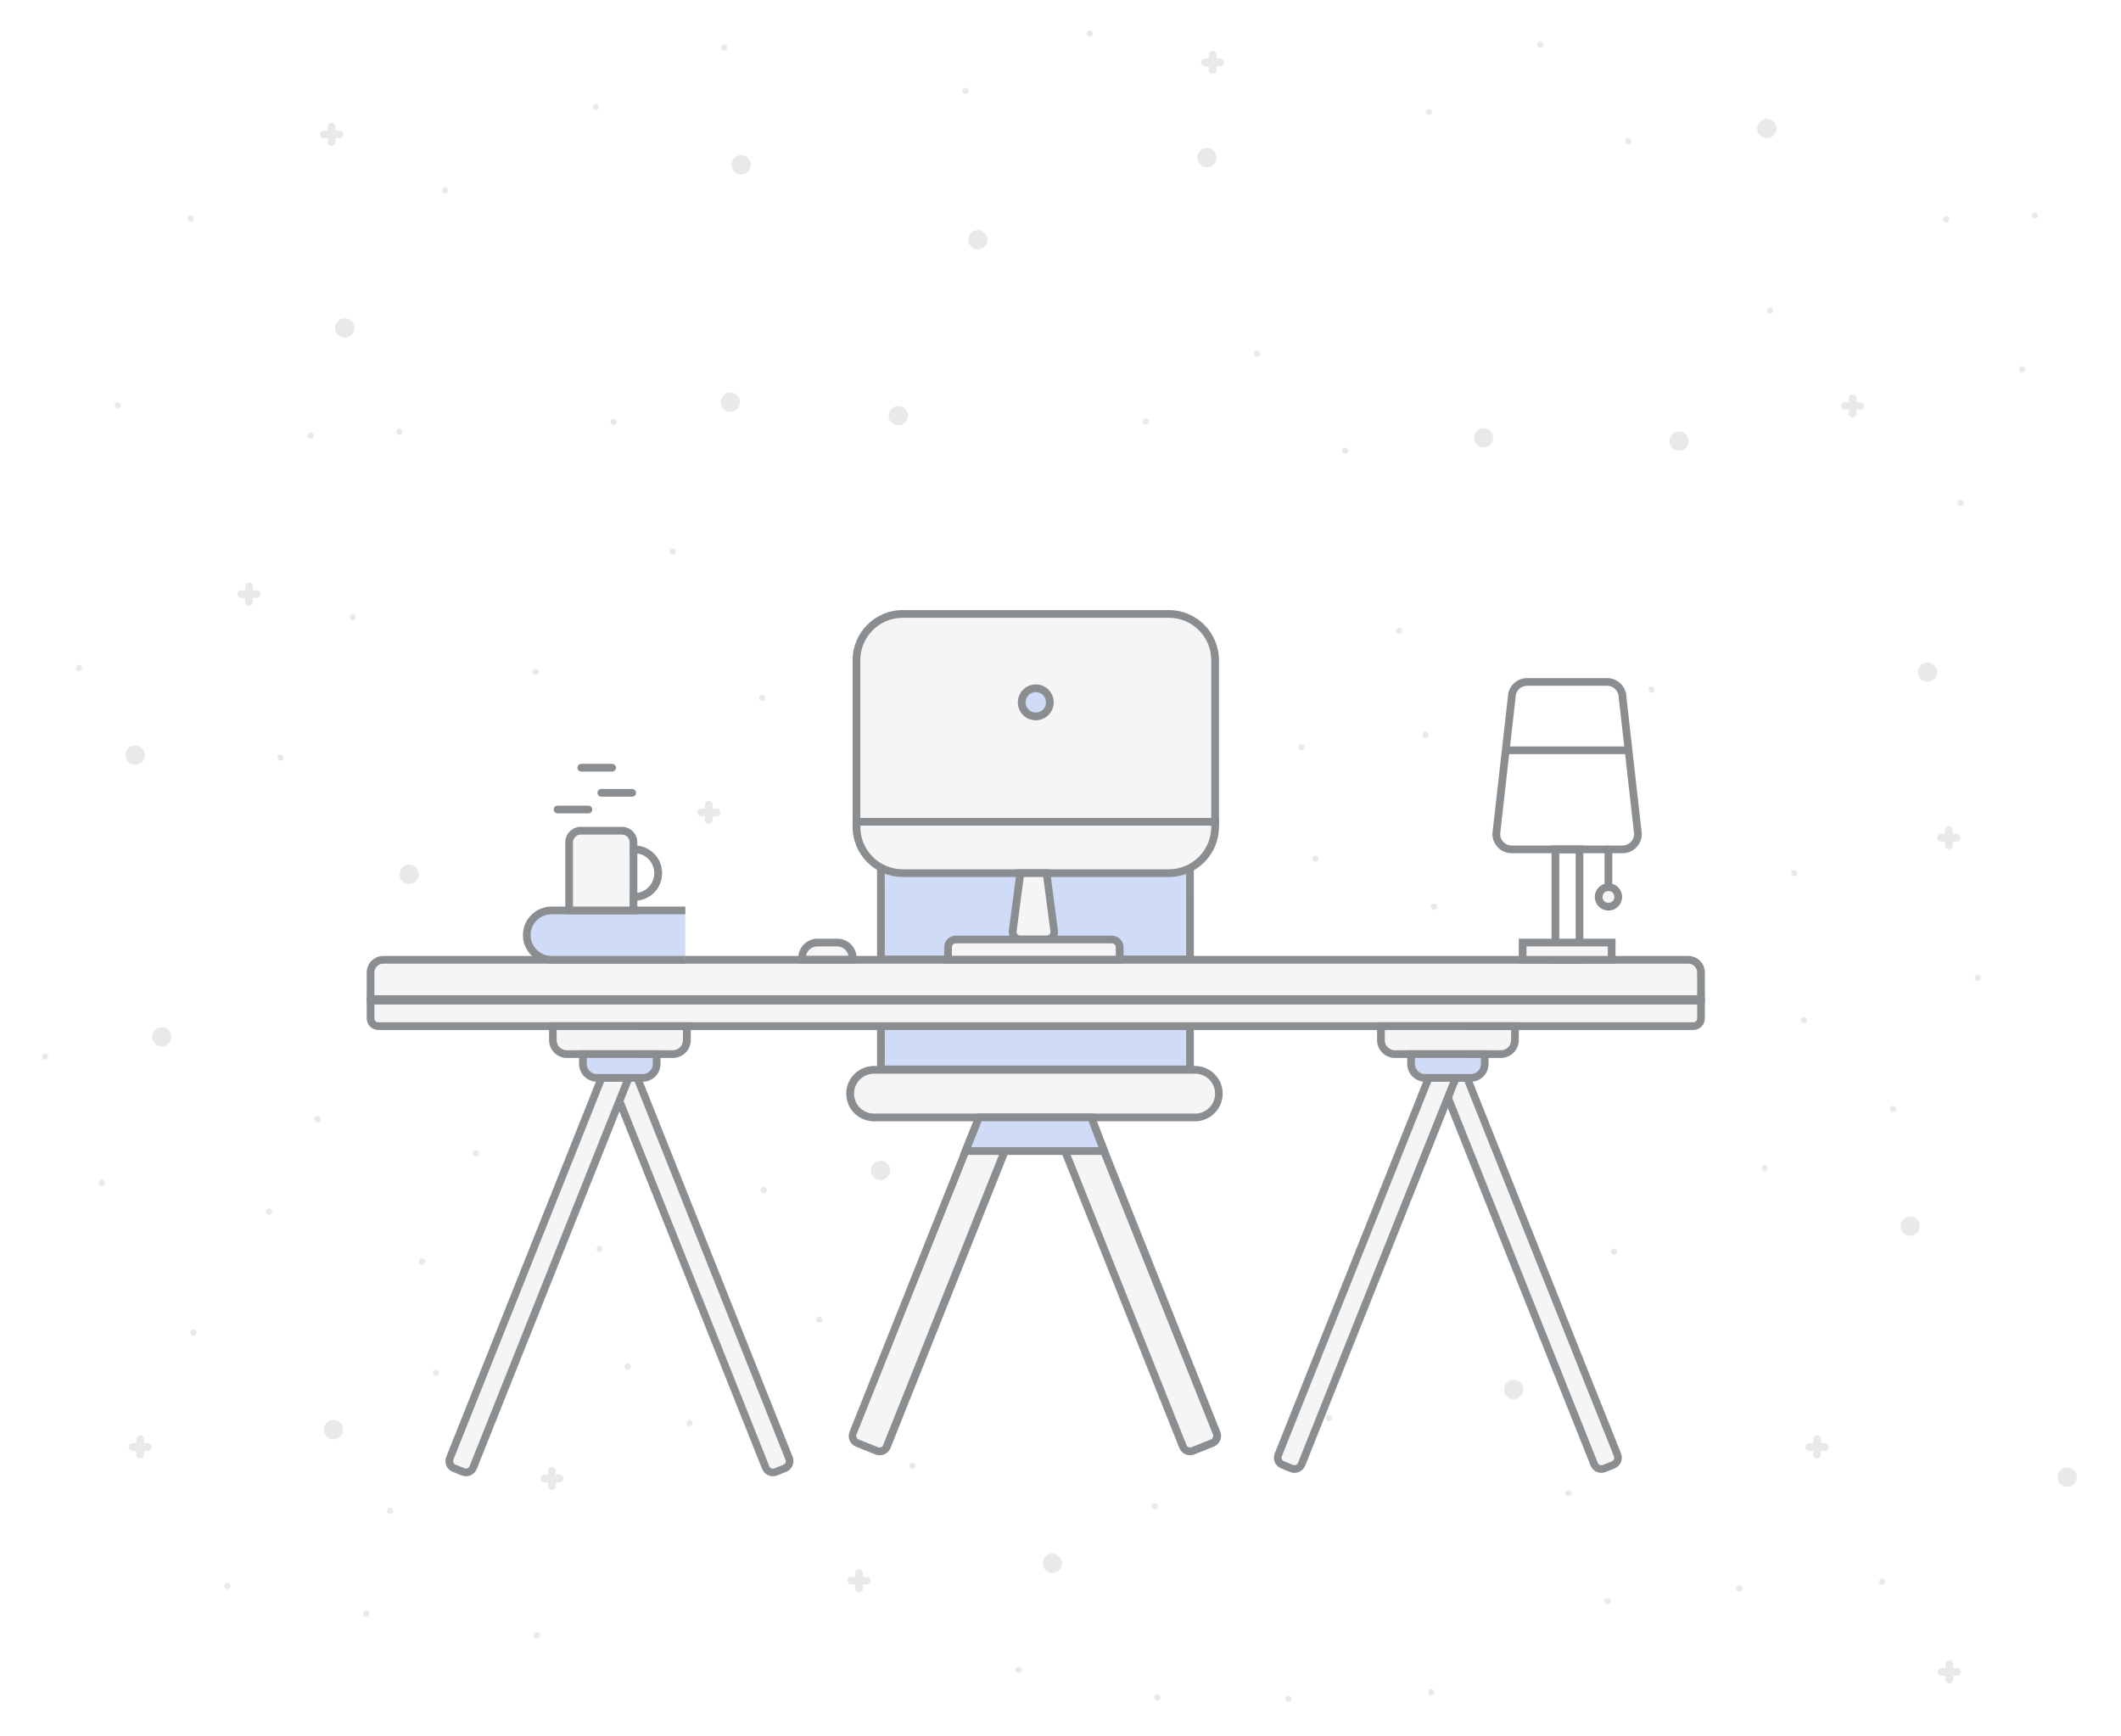
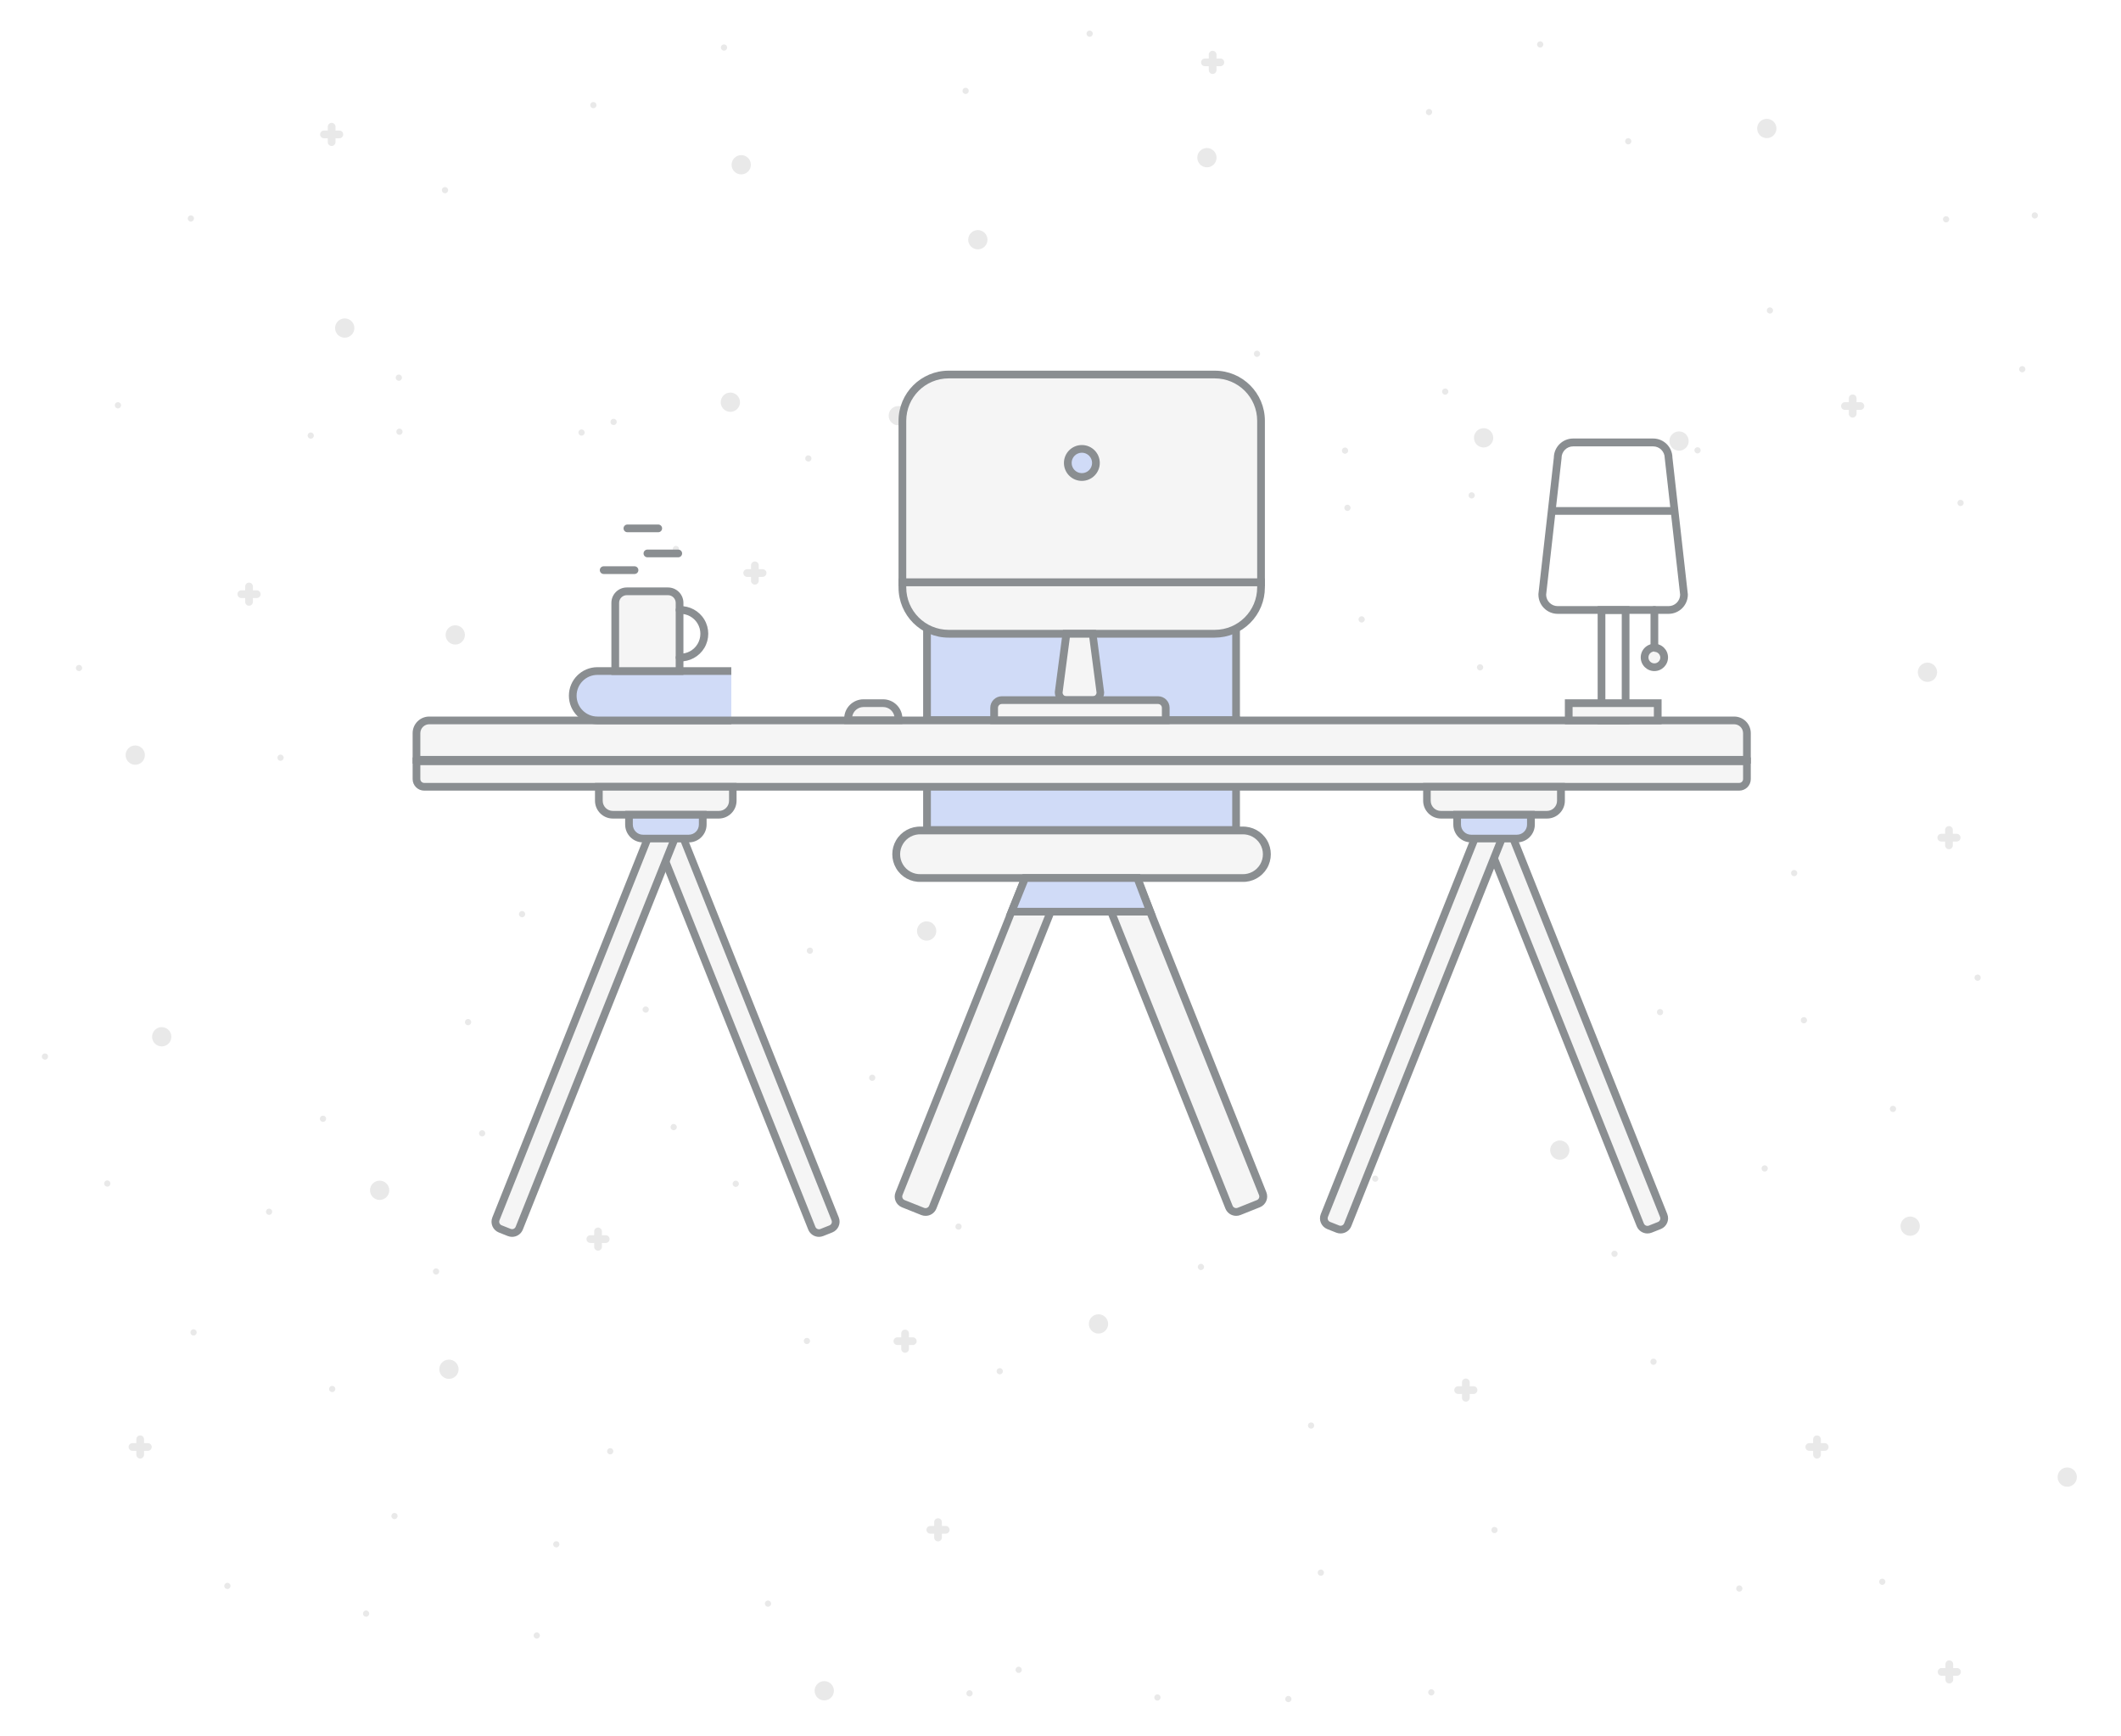
<svg xmlns="http://www.w3.org/2000/svg" id="Layer_1" data-name="Layer 1" viewBox="0 0 550 450">
  <defs>
    <style>.cls-1{fill:#e9e9e9;}.cls-2{fill:#d0dbf7;}.cls-3{fill:#8a8e91;}.cls-4{fill:#f5f5f5;}</style>
  </defs>
-   <circle class="cls-1" cx="392.52" cy="360.28" r="2.5" />
  <circle class="cls-1" cx="495.33" cy="317.93" r="2.5" />
  <circle class="cls-1" cx="536.06" cy="382.99" r="2.5" />
-   <circle class="cls-1" cx="352.61" cy="331.87" r="0.81" />
-   <circle class="cls-1" cx="406.71" cy="387.16" r="0.81" />
-   <circle class="cls-1" cx="344.66" cy="367.68" r="0.81" />
-   <circle class="cls-1" cx="416.82" cy="415.15" r="0.81" />
  <circle class="cls-1" cx="371.15" cy="438.8" r="0.81" />
  <circle class="cls-1" cx="490.87" cy="287.54" r="0.81" transform="translate(-73.72 357.34) rotate(-37.41)" />
  <circle class="cls-1" cx="467.78" cy="264.55" r="0.81" transform="translate(-64.51 338.58) rotate(-37.41)" />
  <circle class="cls-1" cx="465.24" cy="226.4" r="0.81" transform="translate(-41.84 329.19) rotate(-37.41)" />
  <circle class="cls-1" cx="512.82" cy="253.51" r="0.81" transform="translate(-48.53 363.67) rotate(-37.41)" />
  <circle class="cls-1" cx="457.6" cy="302.98" r="0.81" transform="translate(-89.94 340.3) rotate(-37.41)" />
-   <circle class="cls-1" cx="418.52" cy="324.52" r="0.81" transform="translate(-111.07 320.99) rotate(-37.41)" />
-   <path class="cls-1" d="M391.13,309.07h-1v-1a1,1,0,0,0-2,0v1h-1a1,1,0,0,0,0,2h1v1a1,1,0,1,0,2,0v-1h1a1,1,0,1,0,0-2Z" />
  <path class="cls-1" d="M507.48,432.5h-1v-1a1,1,0,0,0-2,0v1h-1a1,1,0,1,0,0,2h1v1a1,1,0,0,0,2,0v-1h1a1,1,0,0,0,0-2Z" />
-   <circle class="cls-1" cx="86.51" cy="370.69" r="2.5" transform="translate(-8.02 1.96) rotate(-1.24)" />
  <circle class="cls-1" cx="41.95" cy="268.82" r="2.5" transform="translate(-5.82 0.97) rotate(-1.24)" />
-   <circle class="cls-1" cx="106.11" cy="226.69" r="2.5" transform="translate(-4.89 2.35) rotate(-1.24)" />
  <circle class="cls-1" cx="58.98" cy="411.2" r="0.81" transform="translate(-8.9 1.38) rotate(-1.24)" />
-   <circle class="cls-1" cx="113.08" cy="355.92" r="0.81" transform="translate(-7.69 2.54) rotate(-1.24)" />
-   <circle class="cls-1" cx="109.44" cy="327.09" r="0.81" transform="translate(-7.07 2.45) rotate(-1.24)" />
  <circle class="cls-1" cx="94.95" cy="418.38" r="0.81" transform="translate(-9.05 2.16) rotate(-1.24)" />
-   <circle class="cls-1" cx="101.14" cy="391.74" r="0.81" transform="translate(-8.47 2.29) rotate(-1.24)" />
-   <circle class="cls-1" cx="162.76" cy="354.3" r="0.81" transform="translate(-7.65 3.61) rotate(-1.24)" />
-   <circle class="cls-1" cx="178.85" cy="369" r="0.81" transform="translate(-7.96 3.97) rotate(-1.24)" />
-   <circle class="cls-1" cx="155.5" cy="323.82" r="0.81" transform="translate(-6.99 3.45) rotate(-1.24)" />
  <circle class="cls-1" cx="139.21" cy="424.05" r="0.81" transform="translate(-9.16 3.12) rotate(-1.24)" />
  <circle class="cls-1" cx="11.66" cy="273.94" r="0.81" transform="translate(-168.54 67.29) rotate(-38.65)" />
-   <circle class="cls-1" cx="27.82" cy="306.87" r="0.81" transform="matrix(0.78, -0.62, 0.62, 0.78, -185.57, 84.59)" />
+   <circle class="cls-1" cx="27.82" cy="306.87" r="0.81" transform="translate(-185.57 84.59) rotate(-38.65)" />
  <circle class="cls-1" cx="50.2" cy="345.47" r="0.81" transform="translate(-204.78 107.02) rotate(-38.65)" />
  <path class="cls-1" d="M35.35,373.18l0,1-1,0a1,1,0,1,0,0,2l1,0,0,1a1,1,0,0,0,2,0l0-1,1,0a1,1,0,0,0,0-2l-1,0,0-1a1,1,0,0,0-2,0Z" />
-   <path class="cls-1" d="M142.12,381.35l0,1-1,0a1,1,0,1,0,0,2l1,0,0,1a1,1,0,1,0,2,0l0-1,1,0a1,1,0,1,0,0-2l-1,0,0-1a1,1,0,0,0-2,0Z" />
-   <circle class="cls-1" cx="233.97" cy="206.16" r="2.5" transform="translate(-4.42 5.12) rotate(-1.24)" />
  <circle class="cls-1" cx="189.4" cy="104.28" r="2.5" transform="translate(-2.22 4.13) rotate(-1.24)" />
  <circle class="cls-1" cx="253.57" cy="62.15" r="2.5" transform="translate(-1.29 5.51) rotate(-1.24)" />
-   <circle class="cls-1" cx="260.54" cy="191.39" r="0.81" transform="translate(-4.09 5.7) rotate(-1.24)" />
-   <circle class="cls-1" cx="242.4" cy="253.84" r="0.81" transform="translate(-5.45 5.32) rotate(-1.24)" />
-   <circle class="cls-1" cx="262.03" cy="214.36" r="0.81" transform="translate(-4.59 5.73) rotate(-1.24)" />
-   <circle class="cls-1" cx="286.66" cy="259.51" r="0.81" transform="translate(-5.56 6.28) rotate(-1.24)" />
  <circle class="cls-1" cx="159.12" cy="109.4" r="0.81" transform="translate(-33.48 123.34) rotate(-38.65)" />
-   <circle class="cls-1" cx="175.27" cy="142.34" r="0.81" transform="matrix(0.78, -0.62, 0.62, 0.78, -50.51, 140.65)" />
-   <circle class="cls-1" cx="197.66" cy="180.94" r="0.81" transform="translate(-69.72 163.08) rotate(-38.65)" />
-   <path class="cls-1" d="M182.8,208.65l0,1-1,0a1,1,0,1,0,0,2l1,0,0,1a1,1,0,1,0,2,0l0-1,1,0a1,1,0,0,0,0-2l-1,0,0-1a1,1,0,0,0-2,0Z" />
-   <path class="cls-1" d="M289.58,216.81l0,1-1,0a1,1,0,1,0,0,2l1,0,0,1a1,1,0,0,0,2,0l0-1,1,0a1,1,0,1,0,0-2l-1,0,0-1a1,1,0,1,0-2,0Z" />
-   <circle class="cls-1" cx="272.92" cy="405.33" r="2.5" transform="translate(-8.73 6.01) rotate(-1.24)" />
-   <circle class="cls-1" cx="228.35" cy="303.45" r="2.5" transform="translate(-6.53 5.02) rotate(-1.24)" />
-   <circle class="cls-1" cx="292.51" cy="261.32" r="2.5" transform="translate(-5.6 6.41) rotate(-1.24)" />
+   <circle class="cls-1" cx="175.27" cy="142.34" r="0.81" transform="translate(-50.51 140.65) rotate(-38.65)" />
  <circle class="cls-1" cx="264.18" cy="432.95" r="0.81" transform="translate(-9.33 5.83) rotate(-1.24)" />
-   <circle class="cls-1" cx="299.48" cy="390.56" r="0.81" transform="translate(-8.4 6.59) rotate(-1.24)" />
  <circle class="cls-1" cx="300.15" cy="440.12" r="0.81" transform="translate(-9.47 6.61) rotate(-1.24)" />
  <circle class="cls-1" cx="334.1" cy="440.52" r="0.81" transform="translate(-9.47 7.35) rotate(-1.24)" />
-   <circle class="cls-1" cx="198.07" cy="308.57" r="0.81" transform="translate(-149.34 191.29) rotate(-38.65)" />
-   <circle class="cls-1" cx="214.22" cy="341.51" r="0.81" transform="matrix(0.78, -0.62, 0.62, 0.78, -166.37, 208.6)" />
-   <circle class="cls-1" cx="236.61" cy="380.11" r="0.81" transform="translate(-185.58 231.03) rotate(-38.65)" />
-   <path class="cls-1" d="M221.75,407.82l0,1-1,0a1,1,0,1,0,0,2l1,0,0,1a1,1,0,1,0,2,0l0-1,1,0a1,1,0,0,0,0-2l-1,0,0-1a1,1,0,1,0-2,0Z" />
  <path class="cls-1" d="M470.17,373.18l0,1-1,0a1,1,0,1,0,0,2l1,0,0,1a1,1,0,1,0,2,0l0-1,1,0a1,1,0,0,0,0-2l-1,0,0-1a1,1,0,0,0-2,0Z" />
-   <rect class="cls-2" x="228.43" y="206.96" width="80.14" height="41.9" />
-   <path class="cls-3" d="M309.58,249.86H227.43V206h82.14Zm-80.14-2h78.14V208H229.43Z" />
-   <rect class="cls-4" x="220.7" y="277.4" width="95.61" height="12.33" rx="6.17" ry="6.17" />
-   <path class="cls-3" d="M310.14,290.73H226.87a7.17,7.17,0,1,1,0-14.33h83.28a7.17,7.17,0,0,1,0,14.33Zm-83.28-12.33a5.17,5.17,0,1,0,0,10.33h83.28a5.17,5.17,0,0,0,0-10.33Z" />
-   <rect class="cls-2" x="228.43" y="248.81" width="80.14" height="28.46" />
-   <path class="cls-3" d="M309.58,278.27H227.43V247.81h82.14Zm-80.14-2h78.14V249.81H229.43Z" />
  <circle class="cls-1" cx="89.39" cy="85.06" r="2.5" />
  <circle class="cls-1" cx="192.21" cy="42.72" r="2.5" />
  <circle class="cls-1" cx="35.07" cy="195.79" r="2.5" />
  <circle class="cls-1" cx="232.94" cy="107.78" r="2.5" />
  <circle class="cls-1" cx="312.97" cy="40.88" r="2.5" />
  <circle class="cls-1" cx="458.15" cy="33.32" r="2.5" transform="translate(3.78 100.82) rotate(-12.61)" />
  <circle class="cls-1" cx="435.39" cy="114.36" r="2.5" transform="translate(-14.46 97.81) rotate(-12.61)" />
  <circle class="cls-1" cx="49.49" cy="56.65" r="0.81" />
  <circle class="cls-1" cx="103.58" cy="111.94" r="0.81" />
  <circle class="cls-1" cx="30.58" cy="105.09" r="0.81" />
  <circle class="cls-1" cx="80.58" cy="112.94" r="0.81" />
  <circle class="cls-1" cx="20.49" cy="173.2" r="0.81" />
-   <circle class="cls-1" cx="91.47" cy="159.99" r="0.81" />
  <circle class="cls-1" cx="72.75" cy="196.46" r="0.81" />
-   <circle class="cls-1" cx="138.85" cy="174.22" r="0.81" />
  <circle class="cls-1" cx="187.75" cy="12.33" r="0.81" transform="translate(31.12 116.59) rotate(-37.41)" />
-   <circle class="cls-1" cx="154.47" cy="27.76" r="0.81" transform="translate(14.9 99.55) rotate(-37.41)" />
+   <circle class="cls-1" cx="154.47" cy="27.76" r="0.81" transform="matrix(0.79, -0.61, 0.61, 0.79, 14.9, 99.55)" />
  <circle class="cls-1" cx="115.39" cy="49.31" r="0.81" transform="translate(-6.22 80.24) rotate(-37.41)" />
  <circle class="cls-1" cx="527.64" cy="55.86" r="0.81" />
  <circle class="cls-1" cx="504.64" cy="56.86" r="0.81" />
  <circle class="cls-1" cx="524.39" cy="95.73" r="0.81" />
  <circle class="cls-1" cx="458.96" cy="80.5" r="0.81" />
  <circle class="cls-1" cx="422.22" cy="36.63" r="0.81" />
  <circle class="cls-1" cx="399.39" cy="11.52" r="0.81" />
  <circle class="cls-1" cx="370.56" cy="29.06" r="0.81" />
  <circle class="cls-1" cx="250.39" cy="23.56" r="0.81" />
  <circle class="cls-1" cx="282.56" cy="8.73" r="0.81" />
  <circle class="cls-1" cx="508.39" cy="130.4" r="0.81" />
  <path class="cls-1" d="M88,33.85H87v-1a1,1,0,1,0-2,0v1h-1a1,1,0,0,0,0,2h1v1a1,1,0,1,0,2,0v-1h1a1,1,0,0,0,0-2Z" />
  <path class="cls-1" d="M482.42,104.28h-1v-1a1,1,0,0,0-2,0v1h-1a1,1,0,0,0,0,2h1v1a1,1,0,1,0,2,0v-1h1a1,1,0,0,0,0-2Z" />
  <path class="cls-1" d="M316.45,15.17h-1v-1a1,1,0,0,0-2,0v1h-1a1,1,0,0,0,0,2h1v1a1,1,0,1,0,2,0v-1h1a1,1,0,0,0,0-2Z" />
  <path class="cls-1" d="M66.58,153.06h-1v-1a1,1,0,0,0-2,0v1h-1a1,1,0,0,0,0,2h1v1a1,1,0,1,0,2,0v-1h1a1,1,0,1,0,0-2Z" />
-   <path class="cls-4" d="M179.17,267.2h2.52a2,2,0,0,1,2,2V385.37a0,0,0,0,1,0,0h-6.52a0,0,0,0,1,0,0V269.2a2,2,0,0,1,2-2Z" transform="translate(468.95 562.45) rotate(158.24)" />
-   <path class="cls-3" d="M200.42,382.77a3,3,0,0,1-2.79-1.89L154.2,272.06l7.91-3.16,43.43,108.82a3,3,0,0,1-1.67,3.9l-2.34.93A3,3,0,0,1,200.42,382.77ZM156.8,273.17l42.69,107a1,1,0,0,0,1.3.56h0l2.34-.93a1,1,0,0,0,.56-1.3L161,271.5Z" />
-   <path class="cls-4" d="M96.09,259.45h345a0,0,0,0,1,0,0v4.61a2,2,0,0,1-2,2h-341a2,2,0,0,1-2-2v-4.61a0,0,0,0,1,0,0Z" />
-   <path class="cls-3" d="M439.09,267.06h-341a3,3,0,0,1-3-3v-5.61h347v5.61A3,3,0,0,1,439.09,267.06Zm-342-6.61v3.61a1,1,0,0,0,1,1h341a1,1,0,0,0,1-1v-3.61Z" />
-   <path class="cls-4" d="M99.39,248.86H437.78a3.31,3.31,0,0,1,3.31,3.31v6.89a0,0,0,0,1,0,0h-345a0,0,0,0,1,0,0v-6.89a3.31,3.31,0,0,1,3.31-3.31Z" />
-   <path class="cls-3" d="M442.09,260.06h-347v-7.89a4.31,4.31,0,0,1,4.31-4.31H437.78a4.31,4.31,0,0,1,4.31,4.31Zm-345-2h343v-5.89a2.31,2.31,0,0,0-2.31-2.31H99.39a2.31,2.31,0,0,0-2.31,2.31Z" />
-   <path class="cls-4" d="M137.57,267.2h6.52a0,0,0,0,1,0,0V383.37a2,2,0,0,1-2,2h-2.52a2,2,0,0,1-2-2V267.2a0,0,0,0,1,0,0Z" transform="translate(130.97 -28.96) rotate(21.76)" />
-   <path class="cls-3" d="M120.84,382.77a3,3,0,0,1-1.11-.21l-2.34-.93a3,3,0,0,1-1.67-3.9L159.15,268.9l7.91,3.16-.37.93L123.63,380.88A3,3,0,0,1,120.84,382.77Zm-.37-2.07a1,1,0,0,0,1.3-.56l42.69-107-4.2-1.67-42.69,107a1,1,0,0,0,.56,1.3Z" />
-   <path class="cls-4" d="M394,266.32h2.52a2,2,0,0,1,2,2V384.49a0,0,0,0,1,0,0H392a0,0,0,0,1,0,0V268.32A2,2,0,0,1,394,266.32Z" transform="translate(882.98 481.12) rotate(158.24)" />
-   <path class="cls-3" d="M415.25,381.89a3,3,0,0,1-2.79-1.89L369,271.18l7.91-3.16,43.43,108.82a3,3,0,0,1-1.67,3.9l-2.34.93A3,3,0,0,1,415.25,381.89Zm.74-1.14h0ZM371.63,272.29l42.69,107a1,1,0,0,0,1.3.56l2.34-.93a1,1,0,0,0,.56-1.3l-42.69-107Z" />
-   <path class="cls-4" d="M352.4,266.32h6.52a0,0,0,0,1,0,0V382.49a2,2,0,0,1-2,2H354.4a2,2,0,0,1-2-2V266.32A0,0,0,0,1,352.4,266.32Z" transform="translate(145.95 -108.65) rotate(21.76)" />
-   <path class="cls-3" d="M335.67,381.89a3,3,0,0,1-1.11-.21l-2.34-.93a3,3,0,0,1-1.67-3.9L374,268l7.91,3.16-.37.93L338.46,380A3,3,0,0,1,335.67,381.89Zm-.37-2.07a1,1,0,0,0,1.3-.56l42.69-107-4.2-1.67-42.69,107a1,1,0,0,0,.56,1.3Z" />
-   <path class="cls-4" d="M143.34,266.06h34.75a0,0,0,0,1,0,0v3.63a3.62,3.62,0,0,1-3.62,3.62H147a3.62,3.62,0,0,1-3.62-3.62v-3.63A0,0,0,0,1,143.34,266.06Z" />
-   <path class="cls-3" d="M174.46,274.31H147a4.63,4.63,0,0,1-4.62-4.62v-4.62h36.75v4.63A4.63,4.63,0,0,1,174.46,274.31Zm-30.12-7.25v2.63a2.63,2.63,0,0,0,2.63,2.63h27.5a2.63,2.63,0,0,0,2.63-2.62v-2.62Z" />
-   <path class="cls-2" d="M151.15,273.31h19.12a0,0,0,0,1,0,0v2.55a3.62,3.62,0,0,1-3.62,3.62H154.78a3.62,3.62,0,0,1-3.62-3.62v-2.55A0,0,0,0,1,151.15,273.31Z" />
-   <path class="cls-3" d="M166.64,280.48H154.78a4.63,4.63,0,0,1-4.62-4.62v-3.55h21.12v3.55A4.63,4.63,0,0,1,166.64,280.48Zm-14.49-6.17v1.55a2.63,2.63,0,0,0,2.63,2.63h11.87a2.63,2.63,0,0,0,2.63-2.62v-1.55Z" />
-   <path class="cls-4" d="M358.09,266.06h34.75a0,0,0,0,1,0,0v3.63a3.62,3.62,0,0,1-3.62,3.62h-27.5a3.62,3.62,0,0,1-3.62-3.62v-3.63A0,0,0,0,1,358.09,266.06Z" />
-   <path class="cls-3" d="M389.21,274.31h-27.5a4.63,4.63,0,0,1-4.62-4.62v-4.62h36.75v4.63A4.63,4.63,0,0,1,389.21,274.31Zm-30.12-7.25v2.63a2.63,2.63,0,0,0,2.63,2.63h27.5a2.63,2.63,0,0,0,2.63-2.62v-2.62Z" />
-   <path class="cls-2" d="M365.9,273.31H385a0,0,0,0,1,0,0v2.55a3.62,3.62,0,0,1-3.62,3.62H369.53a3.62,3.62,0,0,1-3.62-3.62v-2.55A0,0,0,0,1,365.9,273.31Z" />
-   <path class="cls-3" d="M381.39,280.48H369.53a4.63,4.63,0,0,1-4.62-4.62v-3.55H386v3.55A4.63,4.63,0,0,1,381.39,280.48Zm-14.49-6.17v1.55a2.63,2.63,0,0,0,2.63,2.63h11.87a2.63,2.63,0,0,0,2.63-2.62v-1.55Z" />
-   <path class="cls-4" d="M234.09,159.18h69a12,12,0,0,1,12,12v41.91a0,0,0,0,1,0,0h-93a0,0,0,0,1,0,0V171.18A12,12,0,0,1,234.09,159.18Z" />
-   <path class="cls-3" d="M316.09,214.09h-95V171.18a13,13,0,0,1,13-13h69a13,13,0,0,1,13,13Zm-93-2h91V171.18a11,11,0,0,0-11-11h-69a11,11,0,0,0-11,11Z" />
-   <circle class="cls-2" cx="268.59" cy="182.1" r="3.65" />
-   <path class="cls-3" d="M268.59,186.76a4.65,4.65,0,1,1,4.65-4.65A4.66,4.66,0,0,1,268.59,186.76Zm0-7.31a2.65,2.65,0,1,0,2.65,2.65A2.66,2.66,0,0,0,268.59,179.45Z" />
-   <path class="cls-2" d="M177.68,236.06H143a6.42,6.42,0,0,0-6.4,6.4h0a6.42,6.42,0,0,0,6.4,6.4h34.71" />
-   <path class="cls-3" d="M177.68,249.86H143a7.4,7.4,0,0,1,0-14.8h34.71v2H143a5.4,5.4,0,0,0,0,10.8h34.71Z" />
-   <path class="cls-4" d="M150.59,215.39h10.68a3,3,0,0,1,3,3v17.67a0,0,0,0,1,0,0H147.59a0,0,0,0,1,0,0V218.39A3,3,0,0,1,150.59,215.39Z" />
-   <path class="cls-3" d="M165.27,237.06H146.59V218.39a4,4,0,0,1,4-4h10.68a4,4,0,0,1,4,4Zm-16.68-2h14.68V218.39a2,2,0,0,0-2-2H150.59a2,2,0,0,0-2,2Z" />
-   <path class="cls-3" d="M164.27,233.56a1,1,0,0,1,0-2,5.17,5.17,0,1,0,0-10.33,1,1,0,0,1,0-2,7.17,7.17,0,1,1,0,14.33Z" />
-   <path class="cls-3" d="M152.59,210.89h-8a1,1,0,1,1,0-2h8a1,1,0,0,1,0,2Z" />
-   <path class="cls-3" d="M163.93,206.57h-8a1,1,0,0,1,0-2h8a1,1,0,0,1,0,2Z" />
-   <path class="cls-3" d="M158.74,200.06h-8a1,1,0,0,1,0-2h8a1,1,0,0,1,0,2Z" />
-   <path class="cls-3" d="M410.59,249.86h-8.25V219.23h8.25Zm-6.25-2h4.25V221.23h-4.25Z" />
-   <path class="cls-3" d="M420.73,221.23H392a5,5,0,0,1-5-5v-.11l4-35.36a5,5,0,0,1,5-4.94h20.75a5,5,0,0,1,5,4.94l4,35.48A5,5,0,0,1,420.73,221.23ZM389,216.28a3,3,0,0,0,3,2.95h28.75a3,3,0,0,0,3-2.95l-4-35.47a3,3,0,0,0-3-3H396a3,3,0,0,0-3,3v.11Zm32.75-35.47h0Z" />
-   <path class="cls-3" d="M417.09,233.56a1,1,0,0,1-1-1V220.23a1,1,0,0,1,2,0v12.33A1,1,0,0,1,417.09,233.56Z" />
-   <rect class="cls-4" x="394.84" y="244.4" width="23.08" height="4.47" />
-   <path class="cls-3" d="M418.92,249.86H393.84v-6.47h25.08Zm-23.08-2h21.08v-2.47H395.84Z" />
-   <circle class="cls-4" cx="417.09" cy="232.56" r="2.54" />
-   <path class="cls-3" d="M417.09,236.1a3.54,3.54,0,1,1,3.54-3.54A3.55,3.55,0,0,1,417.09,236.1Zm0-5.08a1.54,1.54,0,1,0,1.54,1.54A1.54,1.54,0,0,0,417.09,231Z" />
-   <path class="cls-4" d="M222.09,213.08h93a0,0,0,0,1,0,0v1.31a12,12,0,0,1-12,12h-69a12,12,0,0,1-12-12v-1.31A0,0,0,0,1,222.09,213.08Z" />
-   <path class="cls-3" d="M303.09,227.39h-69a13,13,0,0,1-13-13v-2.31h95v2.31A13,13,0,0,1,303.09,227.39Zm-80-13.31v.31a11,11,0,0,0,11,11h69a11,11,0,0,0,11-11v-.31Z" />
-   <path class="cls-4" d="M271.39,243.6h-6.81a2,2,0,0,1-2-2l2-15.21h6.81l2,15.21A2,2,0,0,1,271.39,243.6Z" />
-   <path class="cls-3" d="M271.39,244.6h-6.81a3,3,0,0,1-3-3v-.13l2.11-16.08h8.56l2.12,16.21A3,3,0,0,1,271.39,244.6Zm-7.8-2.95a1,1,0,0,0,1,.95h6.81a1,1,0,0,0,1-.95l-1.88-14.26h-5.05Z" />
-   <path class="cls-4" d="M247.84,243.6h40.5a2,2,0,0,1,2,2v3.21a0,0,0,0,1,0,0h-44.5a0,0,0,0,1,0,0V245.6A2,2,0,0,1,247.84,243.6Z" />
-   <path class="cls-3" d="M291.34,249.81h-46.5V245.6a3,3,0,0,1,3-3h40.5a3,3,0,0,1,3,3Zm-44.5-2h42.5V245.6a1,1,0,0,0-1-1h-40.5a1,1,0,0,0-1,1Z" />
-   <path class="cls-4" d="M236.72,288.69h9.43a0,0,0,0,1,0,0v87.68a2,2,0,0,1-2,2h-5.43a2,2,0,0,1-2-2V288.69A0,0,0,0,1,236.72,288.69Z" transform="translate(140.82 -65.73) rotate(21.76)" />
-   <path class="cls-3" d="M228.08,377.32a3,3,0,0,1-1.11-.21l-5-2a3,3,0,0,1-1.67-3.9l32.87-82.36,10.62,4.24-32.87,82.36A3,3,0,0,1,228.08,377.32Zm-.37-2.07a1,1,0,0,0,1.3-.56l32.13-80.5-6.9-2.75-32.13,80.5a1,1,0,0,0,.56,1.3Z" />
-   <path class="cls-4" d="M292.52,288.69H298a2,2,0,0,1,2,2v87.68a0,0,0,0,1,0,0h-9.43a0,0,0,0,1,0,0V290.69A2,2,0,0,1,292.52,288.69Z" transform="translate(693.07 533.86) rotate(158.24)" />
-   <path class="cls-3" d="M308.6,377.32a3,3,0,0,1-2.79-1.89l-32.87-82.36,10.62-4.24,32.87,82.36a3,3,0,0,1-1.67,3.9l-5,2A3,3,0,0,1,308.6,377.32Zm.74-1.14h0Zm-33.8-82,32.13,80.5a1,1,0,0,0,1.3.56l5-2a1,1,0,0,0,.56-1.3l-32.13-80.5Z" />
-   <path class="cls-4" d="M212,244.4h5.13a4,4,0,0,1,4,4v.42a0,0,0,0,1,0,0H208a0,0,0,0,1,0,0v-.42A4,4,0,0,1,212,244.4Z" />
-   <path class="cls-3" d="M222.09,249.81H207v-1.42a5,5,0,0,1,5-5h5.13a5,5,0,0,1,5,5Zm-13.07-2h11a3,3,0,0,0-2.94-2.42H212A3,3,0,0,0,209,247.81Z" />
-   <polygon class="cls-2" points="286.32 298.45 250.36 298.45 253.88 289.73 283 289.73 286.32 298.45" />
-   <path class="cls-3" d="M287.77,299.45H248.88l4.33-10.72h30.49Zm-35.93-2h33l-2.56-6.72H254.55Z" />
-   <rect class="cls-3" x="390.43" y="193.54" width="31.84" height="2" />
+   <circle class="cls-1" cx="213.74" cy="438.39" r="2.5" />
+   <circle class="cls-1" cx="209.24" cy="347.69" r="0.81" />
+   <circle class="cls-1" cx="259.24" cy="355.54" r="0.81" />
+   <circle class="cls-1" cx="199.15" cy="415.8" r="0.81" />
+   <circle class="cls-1" cx="251.41" cy="439.06" r="0.81" />
+   <path class="cls-1" d="M245.24,395.66h-1v-1a1,1,0,0,0-2,0v1h-1a1,1,0,0,0,0,2h1v1a1,1,0,1,0,2,0v-1h1a1,1,0,1,0,0-2Z" />
  <circle class="cls-1" cx="384.71" cy="113.53" r="2.5" transform="translate(-15.5 86.72) rotate(-12.61)" />
  <circle class="cls-1" cx="348.78" cy="116.84" r="0.81" />
  <circle class="cls-1" cx="325.95" cy="91.73" r="0.81" />
  <circle class="cls-1" cx="297.11" cy="109.27" r="0.81" />
  <circle class="cls-1" cx="499.82" cy="174.31" r="2.5" transform="translate(-26 113.32) rotate(-12.61)" />
-   <circle class="cls-1" cx="428.24" cy="178.83" r="0.81" />
-   <circle class="cls-1" cx="362.81" cy="163.6" r="0.81" />
-   <circle class="cls-1" cx="337.46" cy="193.73" r="0.81" />
-   <circle class="cls-1" cx="369.67" cy="190.51" r="0.81" />
-   <circle class="cls-1" cx="341.14" cy="222.67" r="0.81" />
-   <circle class="cls-1" cx="371.85" cy="235.1" r="0.81" />
  <path class="cls-1" d="M507.39,216.19h-1v-1a1,1,0,1,0-2,0v1h-1a1,1,0,0,0,0,2h1v1a1,1,0,1,0,2,0v-1h1a1,1,0,0,0,0-2Z" />
+   <circle class="cls-1" cx="342.5" cy="407.79" r="0.81" transform="translate(-177.28 291.93) rotate(-37.41)" />
+   <circle class="cls-1" cx="339.97" cy="369.63" r="0.81" transform="translate(-154.62 282.55) rotate(-37.41)" />
+   <circle class="cls-1" cx="387.54" cy="396.74" r="0.81" transform="translate(-161.31 317.02) rotate(-37.41)" />
+   <path class="cls-1" d="M382.11,359.43h-1v-1a1,1,0,1,0-2,0v1h-1a1,1,0,0,0,0,2h1v1a1,1,0,1,0,2,0v-1h1a1,1,0,1,0,0-2Z" />
  <circle class="cls-1" cx="488.09" cy="410.13" r="0.81" />
  <circle class="cls-1" cx="451.04" cy="411.86" r="0.81" transform="translate(-8.83 9.88) rotate(-1.24)" />
-   <circle class="cls-1" cx="83.76" cy="290.08" r="0.81" transform="matrix(0.78, -0.62, 0.62, 0.78, -162.83, 115.85)" />
+   <circle class="cls-1" cx="83.76" cy="290.08" r="0.81" transform="translate(-162.83 115.85) rotate(-38.65)" />
  <circle class="cls-1" cx="69.8" cy="314.18" r="0.81" transform="translate(-88.29 33.84) rotate(-16.89)" />
-   <circle class="cls-1" cx="123.44" cy="299.09" r="0.81" transform="translate(-6.46 2.75) rotate(-1.24)" />
+   <circle class="cls-1" cx="116.43" cy="355.02" r="2.5" transform="translate(-7.67 2.61) rotate(-1.24)" />
+   <circle class="cls-1" cx="86.15" cy="360.14" r="0.81" transform="translate(-206.07 132.69) rotate(-38.65)" />
+   <circle class="cls-1" cx="102.3" cy="393.08" r="0.81" transform="translate(-223.1 149.99) rotate(-38.65)" />
+   <circle class="cls-1" cx="158.24" cy="376.29" r="0.81" transform="translate(-200.36 181.25) rotate(-38.65)" />
+   <circle class="cls-1" cx="144.28" cy="400.39" r="0.81" transform="translate(-110.13 59.21) rotate(-16.89)" />
+   <circle class="cls-1" cx="404.47" cy="298.21" r="2.5" />
+   <circle class="cls-1" cx="364.56" cy="269.8" r="0.81" />
+   <circle class="cls-1" cx="418.66" cy="325.09" r="0.81" />
+   <circle class="cls-1" cx="356.61" cy="305.61" r="0.81" />
+   <circle class="cls-1" cx="428.77" cy="353.08" r="0.81" />
+   <circle class="cls-1" cx="430.47" cy="262.45" r="0.81" transform="translate(-70.9 315.48) rotate(-37.41)" />
+   <path class="cls-1" d="M403.09,247h-1v-1a1,1,0,0,0-2,0v1h-1a1,1,0,0,0,0,2h1v1a1,1,0,0,0,2,0v-1h1a1,1,0,0,0,0-2Z" />
+   <circle class="cls-1" cx="98.46" cy="308.62" r="2.5" transform="translate(-6.67 2.21) rotate(-1.24)" />
+   <circle class="cls-1" cx="118.06" cy="164.62" r="2.5" transform="translate(-3.54 2.6) rotate(-1.24)" />
+   <circle class="cls-1" cx="125.03" cy="293.85" r="0.81" transform="translate(-6.34 2.78) rotate(-1.24)" />
+   <circle class="cls-1" cx="121.39" cy="265.02" r="0.81" transform="translate(-5.72 2.69) rotate(-1.24)" />
+   <circle class="cls-1" cx="113.09" cy="329.67" r="0.81" transform="translate(-7.12 2.53) rotate(-1.24)" />
+   <circle class="cls-1" cx="174.71" cy="292.23" r="0.81" transform="translate(-6.3 3.86) rotate(-1.24)" />
+   <circle class="cls-1" cx="190.8" cy="306.93" r="0.81" transform="translate(-6.61 4.21) rotate(-1.24)" />
+   <circle class="cls-1" cx="167.45" cy="261.76" r="0.81" transform="translate(-5.64 3.69) rotate(-1.24)" />
+   <path class="cls-1" d="M154.08,319.28l0,1-1,0a1,1,0,1,0,0,2l1,0,0,1a1,1,0,0,0,2,0l0-1,1,0a1,1,0,1,0,0-2l-1,0,0-1a1,1,0,0,0-2,0Z" />
+   <circle class="cls-1" cx="245.92" cy="144.09" r="2.5" transform="translate(-3.07 5.37) rotate(-1.24)" />
+   <circle class="cls-1" cx="272.49" cy="129.32" r="0.81" transform="translate(-2.74 5.94) rotate(-1.24)" />
+   <circle class="cls-1" cx="254.36" cy="191.77" r="0.81" transform="translate(-4.1 5.56) rotate(-1.24)" />
+   <circle class="cls-1" cx="273.98" cy="152.29" r="0.81" transform="translate(-3.24 5.98) rotate(-1.24)" />
+   <circle class="cls-1" cx="298.62" cy="197.44" r="0.81" transform="translate(-4.21 6.52) rotate(-1.24)" />
+   <circle class="cls-1" cx="209.61" cy="118.87" r="0.81" transform="translate(-28.33 156.95) rotate(-38.65)" />
+   <path class="cls-1" d="M194.75,146.58l0,1-1,0a1,1,0,0,0,0,2l1,0,0,1a1,1,0,0,0,2,0l0-1,1,0a1,1,0,1,0,0-2l-1,0,0-1a1,1,0,1,0-2,0Z" />
+   <path class="cls-1" d="M301.53,154.75l0,1-1,0a1,1,0,0,0,0,2l1,0,0,1a1,1,0,1,0,2,0l0-1,1,0a1,1,0,0,0,0-2l-1,0,0-1a1,1,0,0,0-2,0Z" />
+   <circle class="cls-1" cx="284.87" cy="343.26" r="2.5" transform="translate(-7.38 6.26) rotate(-1.24)" />
+   <circle class="cls-1" cx="240.3" cy="241.38" r="2.5" transform="translate(-5.18 5.27) rotate(-1.24)" />
+   <circle class="cls-1" cx="304.47" cy="199.25" r="2.5" transform="translate(-4.25 6.65) rotate(-1.24)" />
+   <circle class="cls-1" cx="311.43" cy="328.49" r="0.81" transform="translate(-7.05 6.83) rotate(-1.24)" />
+   <circle class="cls-1" cx="210.02" cy="246.5" r="0.81" transform="translate(-107.96 185.16) rotate(-38.65)" />
+   <circle class="cls-1" cx="226.17" cy="279.44" r="0.81" transform="translate(-124.99 202.47) rotate(-38.65)" />
+   <circle class="cls-1" cx="248.56" cy="318.04" r="0.81" transform="translate(-144.2 224.9) rotate(-38.65)" />
+   <path class="cls-1" d="M233.7,345.75l0,1-1,0a1,1,0,1,0,0,2l1,0,0,1a1,1,0,0,0,2,0l0-1,1,0a1,1,0,0,0,0-2l-1,0,0-1a1,1,0,0,0-2,0Z" />
+   <rect class="cls-2" x="240.38" y="144.89" width="80.14" height="41.9" />
+   <path class="cls-3" d="M321.53,187.79H239.38v-43.9h82.14Zm-80.14-2h78.14v-39.9H241.38Z" />
+   <rect class="cls-4" x="232.65" y="215.33" width="95.61" height="12.33" rx="6.17" ry="6.17" />
+   <path class="cls-3" d="M322.09,228.66H238.82a7.17,7.17,0,1,1,0-14.33h83.28a7.17,7.17,0,1,1,0,14.33Zm-83.28-12.33a5.17,5.17,0,1,0,0,10.33h83.28a5.17,5.17,0,1,0,0-10.33Z" />
+   <rect class="cls-2" x="240.38" y="186.74" width="80.14" height="28.46" />
+   <path class="cls-3" d="M321.53,216.2H239.38V185.74h82.14Zm-80.14-2h78.14V187.74H241.38Z" />
+   <circle class="cls-1" cx="103.42" cy="97.92" r="0.81" />
+   <circle class="cls-1" cx="150.8" cy="112.15" r="0.81" />
+   <path class="cls-4" d="M191.12,205.13h2.52a2,2,0,0,1,2,2V323.3a0,0,0,0,1,0,0h-6.52a0,0,0,0,1,0,0V207.13A2,2,0,0,1,191.12,205.13Z" transform="translate(468.99 438.3) rotate(158.24)" />
+   <path class="cls-3" d="M212.37,320.7a3,3,0,0,1-2.79-1.89L166.15,210l7.91-3.16L217.5,315.65a3,3,0,0,1-1.67,3.9l-2.34.93A3,3,0,0,1,212.37,320.7ZM168.75,211.1l42.69,107a1,1,0,0,0,1.3.56h0l2.34-.93a1,1,0,0,0,.56-1.3L173,209.43Z" />
+   <path class="cls-4" d="M108,197.38H453a0,0,0,0,1,0,0V202a2,2,0,0,1-2,2H110a2,2,0,0,1-2-2v-4.61a0,0,0,0,1,0,0Z" />
+   <path class="cls-3" d="M451,205H110a3,3,0,0,1-3-3v-5.61H454V202A3,3,0,0,1,451,205Zm-342-6.61V202a1,1,0,0,0,1,1H451a1,1,0,0,0,1-1v-3.61Z" />
+   <path class="cls-4" d="M111.34,186.79H449.73A3.31,3.31,0,0,1,453,190.1V197a0,0,0,0,1,0,0H108a0,0,0,0,1,0,0V190.1A3.31,3.31,0,0,1,111.34,186.79Z" />
+   <path class="cls-3" d="M454,198H107V190.1a4.31,4.31,0,0,1,4.31-4.31H449.73A4.31,4.31,0,0,1,454,190.1Zm-345-2H452V190.1a2.31,2.31,0,0,0-2.31-2.31H111.34A2.31,2.31,0,0,0,109,190.1Z" />
+   <path class="cls-4" d="M149.52,205.13H156a0,0,0,0,1,0,0V321.3a2,2,0,0,1-2,2h-2.52a2,2,0,0,1-2-2V205.13A0,0,0,0,1,149.52,205.13Z" transform="translate(108.81 -37.81) rotate(21.76)" />
+   <path class="cls-3" d="M132.79,320.7a3,3,0,0,1-1.11-.21l-2.34-.93a3,3,0,0,1-1.67-3.9L171.1,206.83,179,210l-.37.93L135.58,318.81A3,3,0,0,1,132.79,320.7Zm-.37-2.07a1,1,0,0,0,1.3-.56l42.69-107-4.2-1.67-42.69,107a1,1,0,0,0,.56,1.3Z" />
+   <path class="cls-4" d="M406,204.25h2.52a2,2,0,0,1,2,2V322.42a0,0,0,0,1,0,0H404a0,0,0,0,1,0,0V206.25A2,2,0,0,1,406,204.25Z" transform="translate(883.02 356.97) rotate(158.24)" />
+   <path class="cls-3" d="M427.2,319.82a3,3,0,0,1-2.79-1.89L381,209.11l7.91-3.16,43.43,108.82a3,3,0,0,1-1.67,3.9l-2.34.93A3,3,0,0,1,427.2,319.82Zm.74-1.14h0ZM383.58,210.22l42.69,107a1,1,0,0,0,1.3.56l2.34-.93a1,1,0,0,0,.56-1.3l-42.69-107Z" />
+   <path class="cls-4" d="M364.35,204.25h6.52a0,0,0,0,1,0,0V320.42a2,2,0,0,1-2,2h-2.52a2,2,0,0,1-2-2V204.25A0,0,0,0,1,364.35,204.25Z" transform="translate(123.79 -117.5) rotate(21.76)" />
+   <path class="cls-3" d="M347.62,319.82a3,3,0,0,1-1.11-.21l-2.34-.93a3,3,0,0,1-1.67-3.9l43.43-108.82,7.91,3.16-.37.93L350.41,317.93A3,3,0,0,1,347.62,319.82Zm-.37-2.07a1,1,0,0,0,1.3-.56l42.69-107-4.2-1.67-42.69,107a1,1,0,0,0,.56,1.3Z" />
+   <path class="cls-4" d="M155.29,204H190a0,0,0,0,1,0,0v3.63a3.62,3.62,0,0,1-3.62,3.62h-27.5a3.62,3.62,0,0,1-3.62-3.62V204A0,0,0,0,1,155.29,204Z" />
+   <path class="cls-3" d="M186.41,212.24h-27.5a4.63,4.63,0,0,1-4.62-4.62V203H191v4.63A4.63,4.63,0,0,1,186.41,212.24ZM156.29,205v2.63a2.63,2.63,0,0,0,2.63,2.63h27.5a2.63,2.63,0,0,0,2.63-2.62V205Z" />
+   <path class="cls-2" d="M163.1,211.24h19.12a0,0,0,0,1,0,0v2.55a3.62,3.62,0,0,1-3.62,3.62H166.73a3.62,3.62,0,0,1-3.62-3.62v-2.55A0,0,0,0,1,163.1,211.24Z" />
+   <path class="cls-3" d="M178.59,218.42H166.73a4.63,4.63,0,0,1-4.62-4.62v-3.55h21.12v3.55A4.63,4.63,0,0,1,178.59,218.42Zm-14.49-6.17v1.55a2.63,2.63,0,0,0,2.63,2.63h11.87a2.63,2.63,0,0,0,2.63-2.62v-1.55Z" />
+   <path class="cls-4" d="M370,204h34.75a0,0,0,0,1,0,0v3.63a3.62,3.62,0,0,1-3.62,3.62h-27.5a3.62,3.62,0,0,1-3.62-3.62V204A0,0,0,0,1,370,204Z" />
+   <path class="cls-3" d="M401.16,212.24h-27.5a4.63,4.63,0,0,1-4.62-4.62V203h36.75v4.63A4.63,4.63,0,0,1,401.16,212.24ZM371,205v2.63a2.63,2.63,0,0,0,2.63,2.63h27.5a2.63,2.63,0,0,0,2.63-2.62V205Z" />
+   <path class="cls-2" d="M377.85,211.24H397a0,0,0,0,1,0,0v2.55a3.62,3.62,0,0,1-3.62,3.62H381.48a3.62,3.62,0,0,1-3.62-3.62v-2.55A0,0,0,0,1,377.85,211.24Z" />
+   <path class="cls-3" d="M393.34,218.42H381.48a4.63,4.63,0,0,1-4.62-4.62v-3.55H398v3.55A4.63,4.63,0,0,1,393.34,218.42Zm-14.49-6.17v1.55a2.63,2.63,0,0,0,2.63,2.63h11.87a2.63,2.63,0,0,0,2.63-2.62v-1.55Z" />
+   <path class="cls-4" d="M246,97.11h69a12,12,0,0,1,12,12V151a0,0,0,0,1,0,0H234a0,0,0,0,1,0,0V109.11A12,12,0,0,1,246,97.11Z" />
+   <path class="cls-3" d="M328,152H233V109.11a13,13,0,0,1,13-13h69a13,13,0,0,1,13,13Zm-93-2h91V109.11a11,11,0,0,0-11-11H246a11,11,0,0,0-11,11Z" />
+   <circle class="cls-2" cx="280.54" cy="120.03" r="3.65" />
+   <path class="cls-3" d="M280.54,124.69a4.65,4.65,0,1,1,4.65-4.65A4.66,4.66,0,0,1,280.54,124.69Zm0-7.31a2.65,2.65,0,1,0,2.65,2.65A2.66,2.66,0,0,0,280.54,117.38Z" />
+   <path class="cls-2" d="M189.64,174H154.92a6.42,6.42,0,0,0-6.4,6.4h0a6.42,6.42,0,0,0,6.4,6.4h34.71" />
+   <path class="cls-3" d="M189.64,187.79H154.92a7.4,7.4,0,1,1,0-14.8h34.71v2H154.92a5.4,5.4,0,1,0,0,10.8h34.71Z" />
+   <path class="cls-4" d="M162.54,153.32h10.68a3,3,0,0,1,3,3V174a0,0,0,0,1,0,0H159.54a0,0,0,0,1,0,0V156.32A3,3,0,0,1,162.54,153.32Z" />
+   <path class="cls-3" d="M177.22,175H158.54V156.32a4,4,0,0,1,4-4h10.68a4,4,0,0,1,4,4Zm-16.68-2h14.68V156.32a2,2,0,0,0-2-2H162.54a2,2,0,0,0-2,2Z" />
+   <path class="cls-3" d="M176.22,171.49a1,1,0,0,1,0-2,5.17,5.17,0,1,0,0-10.33,1,1,0,0,1,0-2,7.17,7.17,0,1,1,0,14.33Z" />
+   <path class="cls-3" d="M164.54,148.83h-8a1,1,0,0,1,0-2h8a1,1,0,0,1,0,2Z" />
+   <path class="cls-3" d="M175.88,144.5h-8a1,1,0,0,1,0-2h8a1,1,0,0,1,0,2Z" />
+   <path class="cls-3" d="M170.69,138h-8a1,1,0,0,1,0-2h8a1,1,0,1,1,0,2Z" />
+   <path class="cls-3" d="M422.54,187.79h-8.25V157.16h8.25Zm-6.25-2h4.25V159.16h-4.25Z" />
+   <path class="cls-3" d="M432.68,159.16H403.93a5,5,0,0,1-5-5V154l4-35.36a5,5,0,0,1,5-4.94h20.75a5,5,0,0,1,5,4.94l4,35.48A5,5,0,0,1,432.68,159.16Zm-31.75-4.95a3,3,0,0,0,3,2.95h28.75a3,3,0,0,0,3-2.95l-4-35.47a3,3,0,0,0-3-3H407.93a3,3,0,0,0-3,3v.11Zm32.75-35.47h0Z" />
+   <path class="cls-3" d="M429,171.49a1,1,0,0,1-1-1V158.16a1,1,0,0,1,2,0v12.33A1,1,0,0,1,429,171.49Z" />
+   <rect class="cls-4" x="406.79" y="182.33" width="23.08" height="4.47" />
+   <path class="cls-3" d="M430.87,187.79H405.79v-6.47h25.08Zm-23.08-2h21.08v-2.47H407.79Z" />
+   <circle class="cls-4" cx="429.04" cy="170.49" r="2.54" />
+   <path class="cls-3" d="M429,174a3.54,3.54,0,1,1,3.54-3.54A3.55,3.55,0,0,1,429,174Zm0-5.08a1.54,1.54,0,1,0,1.54,1.54A1.54,1.54,0,0,0,429,169Z" />
+   <path class="cls-4" d="M234,151h93a0,0,0,0,1,0,0v1.31a12,12,0,0,1-12,12H246a12,12,0,0,1-12-12V151a0,0,0,0,1,0,0Z" />
+   <path class="cls-3" d="M315,165.33H246a13,13,0,0,1-13-13V150h95v2.31A13,13,0,0,1,315,165.33ZM235,152v.31a11,11,0,0,0,11,11h69a11,11,0,0,0,11-11V152Z" />
+   <path class="cls-4" d="M283.34,181.54h-6.81a2,2,0,0,1-2-2l2-15.21h6.81l2,15.21A2,2,0,0,1,283.34,181.54Z" />
+   <path class="cls-3" d="M283.34,182.54h-6.81a3,3,0,0,1-3-3v-.13l2.11-16.08h8.56l2.12,16.21A3,3,0,0,1,283.34,182.54Zm-7.8-2.95a1,1,0,0,0,1,.95h6.81a1,1,0,0,0,1-.95l-1.88-14.26h-5.05Z" />
+   <path class="cls-4" d="M259.79,181.54h40.5a2,2,0,0,1,2,2v3.21a0,0,0,0,1,0,0h-44.5a0,0,0,0,1,0,0v-3.21A2,2,0,0,1,259.79,181.54Z" />
+   <path class="cls-3" d="M303.29,187.74h-46.5v-4.21a3,3,0,0,1,3-3h40.5a3,3,0,0,1,3,3Zm-44.5-2h42.5v-2.21a1,1,0,0,0-1-1h-40.5a1,1,0,0,0-1,1Z" />
+   <path class="cls-4" d="M248.67,226.62h9.43a0,0,0,0,1,0,0v87.68a2,2,0,0,1-2,2h-5.43a2,2,0,0,1-2-2V226.62a0,0,0,0,1,0,0Z" transform="translate(118.67 -74.58) rotate(21.76)" />
+   <path class="cls-3" d="M240,315.25a3,3,0,0,1-1.11-.21l-5-2a3,3,0,0,1-1.67-3.9l32.87-82.36L275.69,231l-32.87,82.36A3,3,0,0,1,240,315.25Zm-.37-2.07a1,1,0,0,0,1.3-.56l32.13-80.5-6.9-2.75-32.13,80.5a1,1,0,0,0,.56,1.3Z" />
+   <path class="cls-4" d="M304.47,226.62h5.43a2,2,0,0,1,2,2v87.68a0,0,0,0,1,0,0h-9.43a0,0,0,0,1,0,0V228.62A2,2,0,0,1,304.47,226.62Z" transform="translate(693.11 409.71) rotate(158.24)" />
+   <path class="cls-3" d="M320.55,315.25a3,3,0,0,1-2.79-1.89L284.89,231l10.62-4.24,32.87,82.36a3,3,0,0,1-1.67,3.9l-5,2A3,3,0,0,1,320.55,315.25Zm.74-1.14h0Zm-33.8-82,32.13,80.5a1,1,0,0,0,1.3.56l5-2a1,1,0,0,0,.56-1.3l-32.13-80.5Z" />
+   <path class="cls-4" d="M223.91,182.33H229a4,4,0,0,1,4,4v.42a0,0,0,0,1,0,0H219.91a0,0,0,0,1,0,0v-.42A4,4,0,0,1,223.91,182.33Z" />
+   <path class="cls-3" d="M234,187.74H218.91v-1.42a5,5,0,0,1,5-5H229a5,5,0,0,1,5,5Zm-13.07-2h11a3,3,0,0,0-2.94-2.42h-5.12A3,3,0,0,0,221,185.74Z" />
+   <polygon class="cls-2" points="298.27 236.38 262.31 236.38 265.83 227.66 294.95 227.66 298.27 236.38" />
+   <path class="cls-3" d="M299.72,237.38H260.83l4.33-10.72h30.49Zm-35.93-2h33l-2.56-6.72H266.5Z" />
+   <rect class="cls-3" x="402.38" y="131.48" width="31.84" height="2" />
+   <circle class="cls-1" cx="440.19" cy="116.76" r="0.81" />
+   <circle class="cls-1" cx="374.76" cy="101.53" r="0.81" />
+   <circle class="cls-1" cx="349.41" cy="131.67" r="0.81" />
+   <circle class="cls-1" cx="381.62" cy="128.44" r="0.81" />
+   <circle class="cls-1" cx="353.09" cy="160.6" r="0.81" />
+   <circle class="cls-1" cx="383.8" cy="173.03" r="0.81" />
+   <circle class="cls-1" cx="135.39" cy="237.02" r="0.81" transform="translate(-5.11 2.99) rotate(-1.24)" />
</svg>
